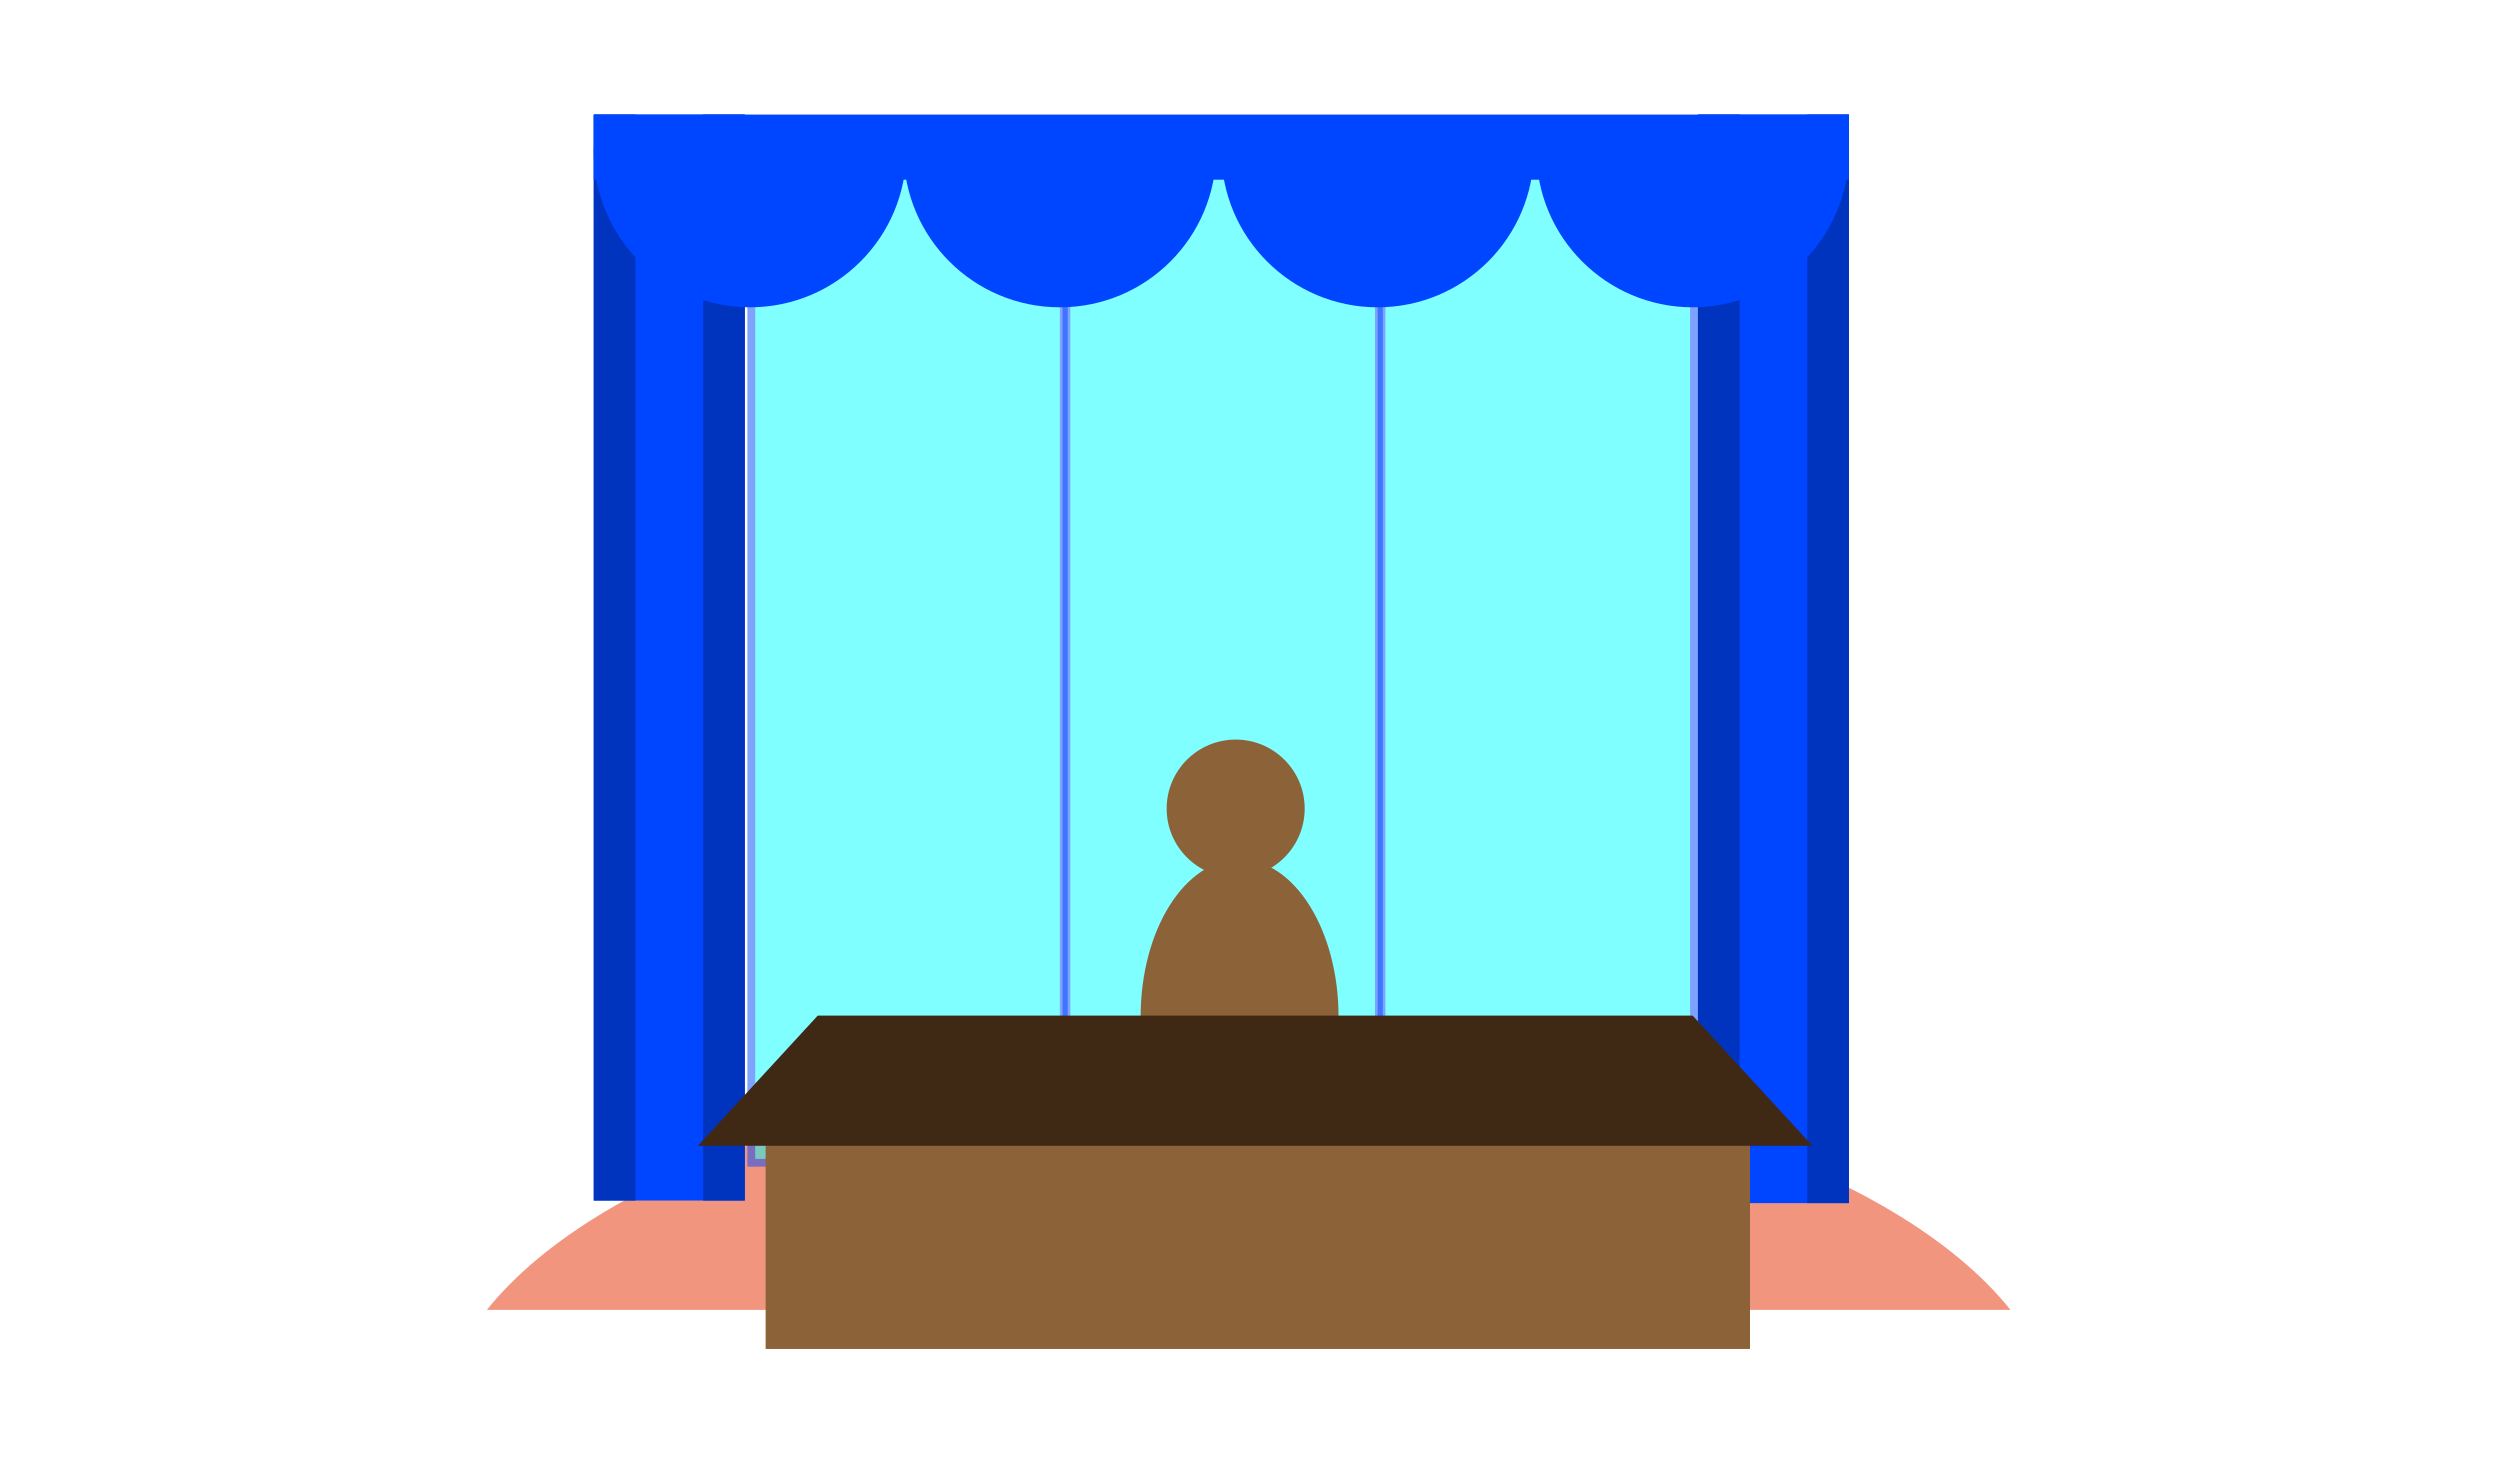
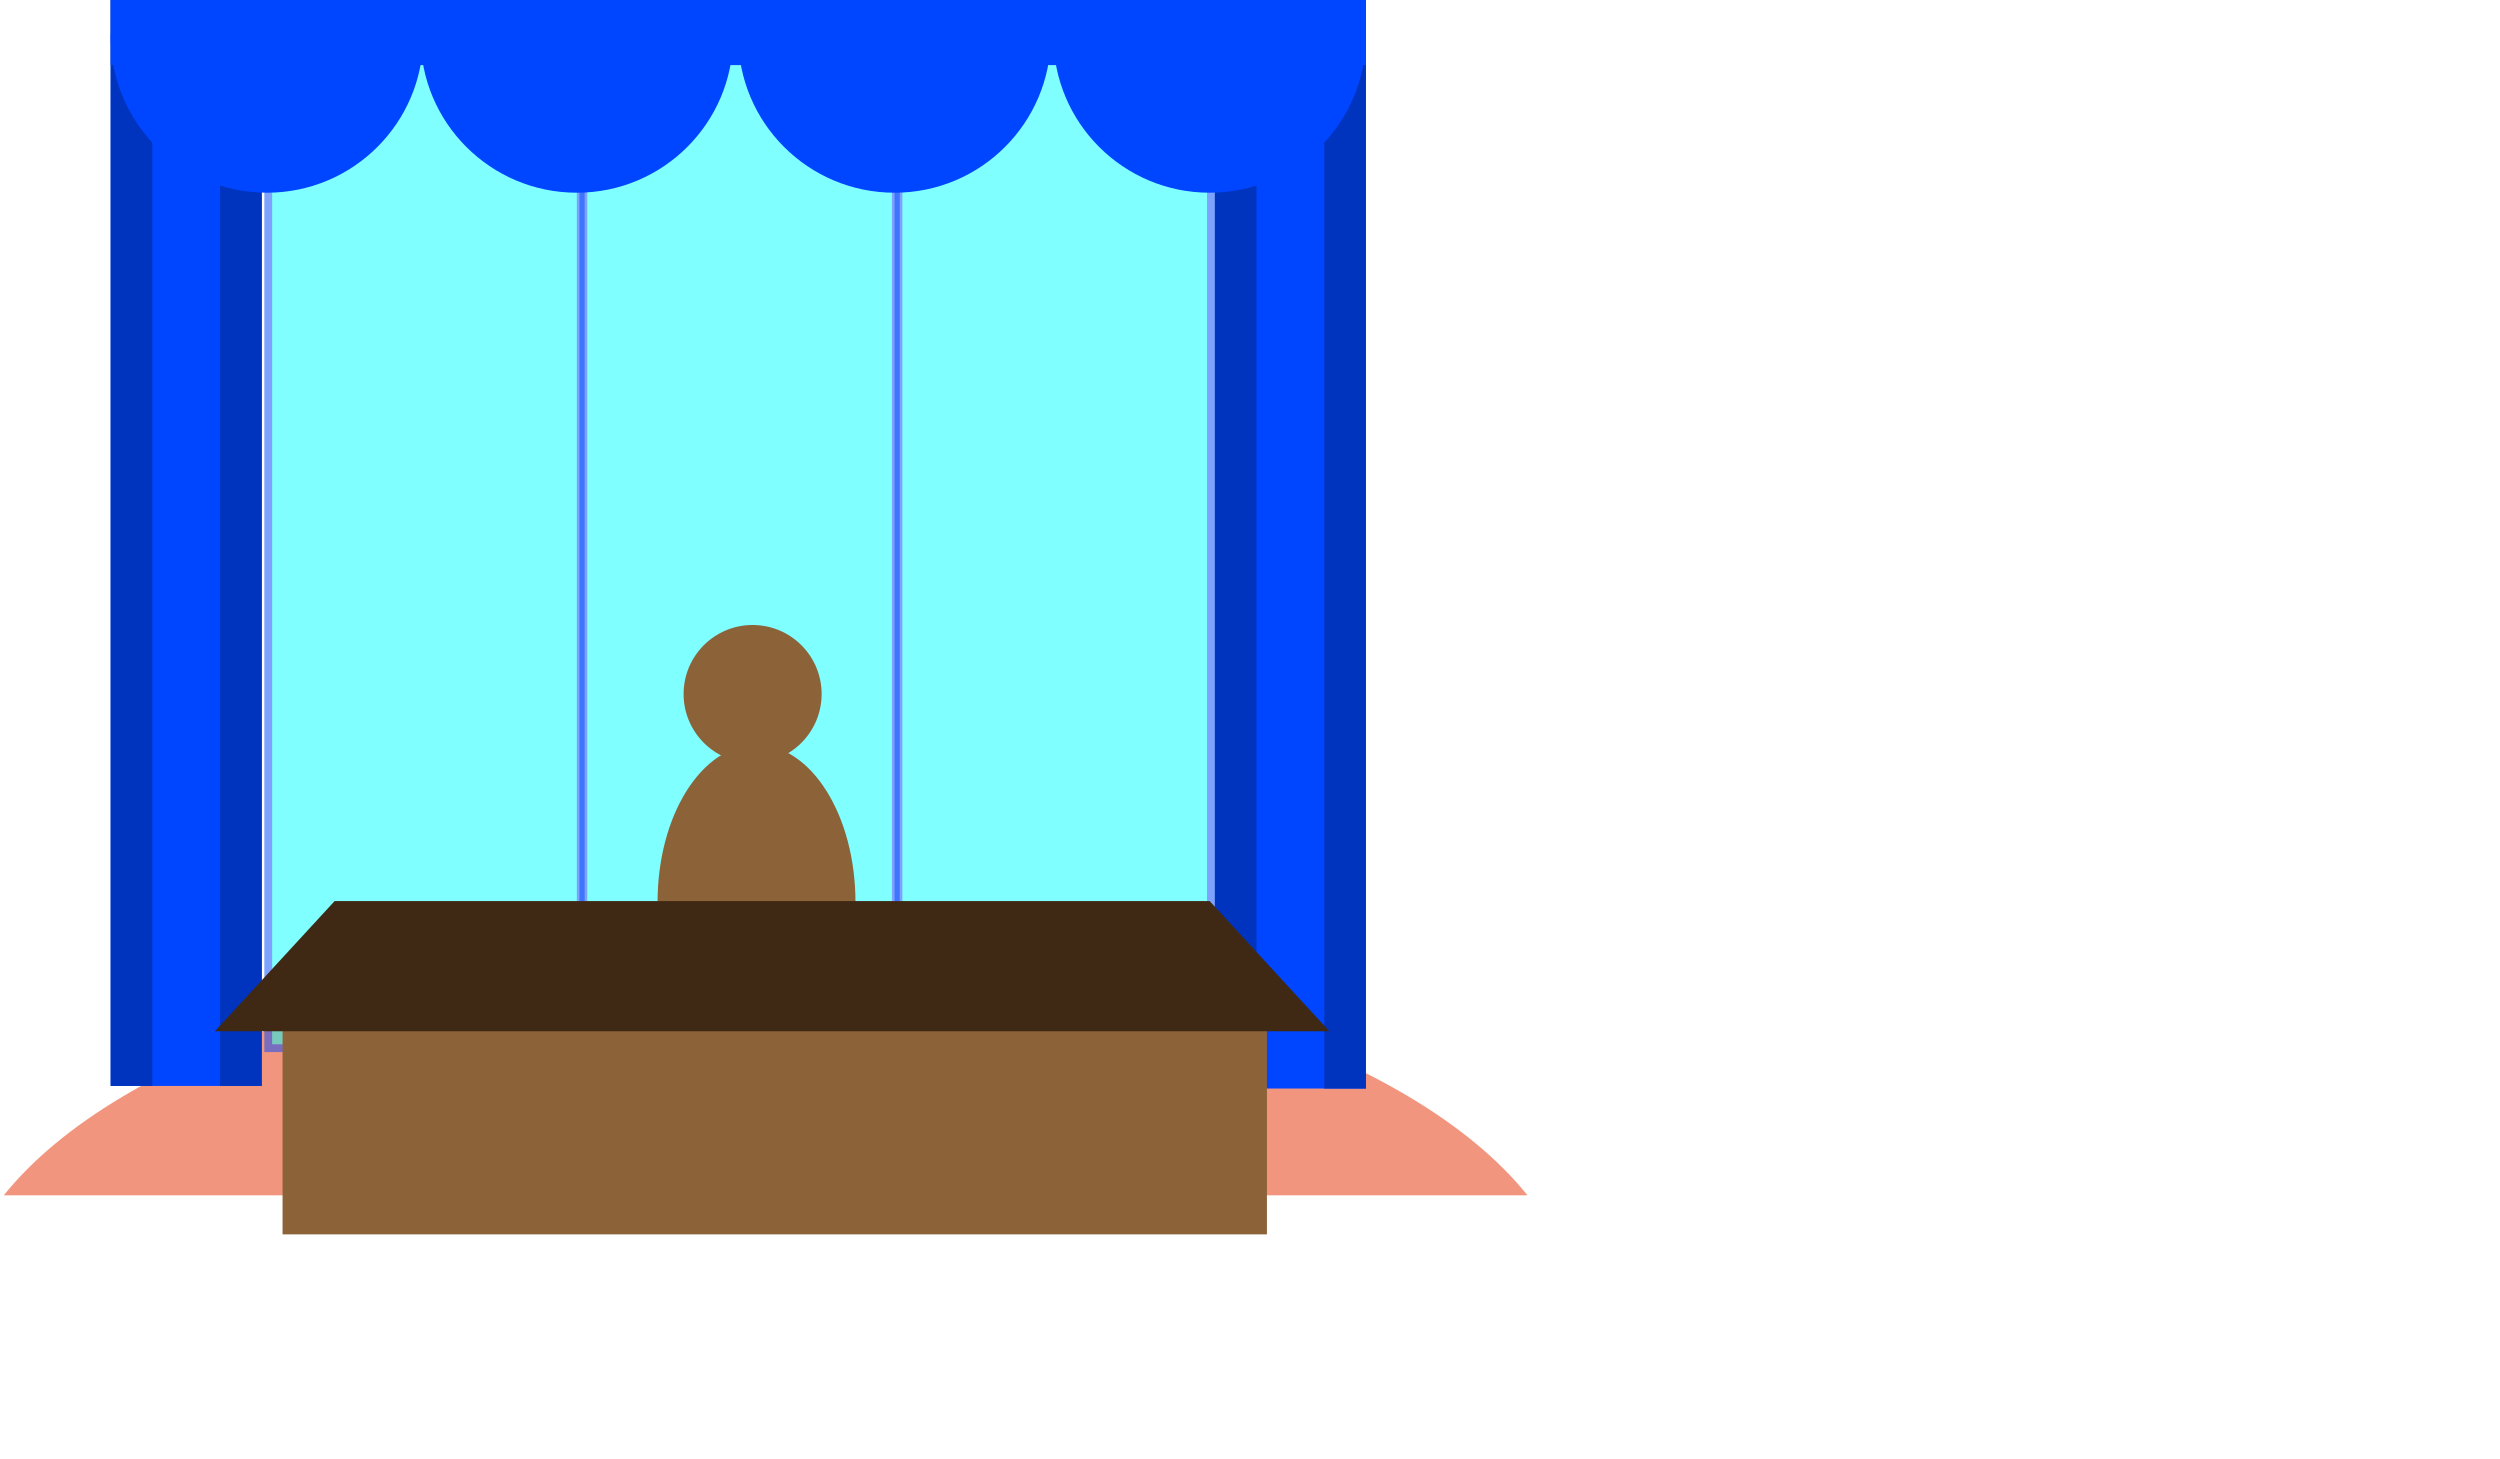
<svg xmlns="http://www.w3.org/2000/svg" version="1.1" id="Layer_1" x="0px" y="0px" width="960px" height="560px" viewBox="0 0 960 560" enable-background="new 0 0 960 560" xml:space="preserve">
-   <path opacity="0.5" fill="#E42C00" d="M479.5,409.5c-134.093,0-248.417,38.5-292.556,93.5h585.111  C727.917,448,613.592,409.5,479.5,409.5z" />
-   <rect x="288.5" y="47.5" opacity="0.5" fill="#00FFFF" stroke="#0045FF" stroke-width="3" stroke-miterlimit="10" width="120" height="399" />
-   <rect x="409.5" y="47.5" opacity="0.5" fill="#00FFFF" stroke="#0045FF" stroke-width="3" stroke-miterlimit="10" width="120" height="399" />
-   <rect x="530.5" y="47.5" opacity="0.5" fill="#00FFFF" stroke="#0045FF" stroke-width="3" stroke-miterlimit="10" width="120" height="399" />
-   <rect x="228" y="44" fill="#0045FF" width="58" height="417" />
-   <rect x="228" y="44" fill="#0034BF" width="16" height="417" />
-   <rect x="270" y="44" fill="#0034BF" width="16" height="417" />
-   <g>
-     <rect x="652" y="44" fill="#0045FF" width="58" height="418" />
-     <rect x="652" y="44" fill="#0034BF" width="16" height="418" />
-     <rect x="694" y="44" fill="#0034BF" width="16" height="418" />
+   <g id="oval_office">
+     <path opacity="0.5" fill="#E42C00" enable-background="new    " d="M294.001,365.5C159.908,365.5,45.584,404,1.445,459h585.111   C542.418,404,428.093,365.5,294.001,365.5z" />
+     <rect x="103.001" y="3.5" opacity="0.5" fill="#00FFFF" stroke="#0045FF" stroke-width="3" stroke-miterlimit="10" enable-background="new    " width="120" height="399" />
+     <rect x="224.001" y="3.5" opacity="0.5" fill="#00FFFF" stroke="#0045FF" stroke-width="3" stroke-miterlimit="10" enable-background="new    " width="120" height="399" />
+     <rect x="345.001" y="3.5" opacity="0.5" fill="#00FFFF" stroke="#0045FF" stroke-width="3" stroke-miterlimit="10" enable-background="new    " width="120" height="399" />
+     <rect x="42.501" fill="#0045FF" width="58" height="417" />
+     <rect x="42.501" fill="#0034BF" width="16" height="417" />
+     <rect x="84.501" fill="#0034BF" width="16" height="417" />
+     <g>
+       <rect x="466.501" fill="#0045FF" width="58" height="418" />
+       <rect x="466.501" fill="#0034BF" width="16" height="418" />
+       <rect x="508.501" fill="#0034BF" width="16" height="418" />
+     </g>
+     <path fill="#0045FF" d="M161.501,14c0,33.137,26.863,60,60,60c33.137,0,60-26.863,60-60c0-0.335-0.02-0.666-0.025-1h-119.95   C161.521,13.334,161.501,13.665,161.501,14z" />
+     <path fill="#0045FF" d="M283.501,14c0,33.137,26.863,60,60,60s60-26.863,60-60c0-0.335-0.02-0.666-0.025-1H283.526   C283.521,13.334,283.501,13.665,283.501,14z" />
+     <path fill="#0045FF" d="M404.501,14c0,33.137,26.863,60,60,60s60-26.863,60-60c0-0.335-0.02-0.666-0.025-1H404.526   C404.521,13.334,404.501,13.665,404.501,14z" />
+     <path fill="#0045FF" d="M42.501,14c0,33.137,26.863,60,60,60s60-26.863,60-60c0-0.335-0.02-0.666-0.025-1H42.526   C42.521,13.334,42.501,13.665,42.501,14z" />
+     <g>
+       <circle fill="#8C6239" cx="289.001" cy="266.5" r="26.5" />
+       <ellipse fill="#8C6239" cx="290.501" cy="346.5" rx="38" ry="60.5" />
+     </g>
+     <rect x="42.501" fill="#0045FF" width="482" height="25" />
+     <rect x="108.501" y="371" fill="#8C6239" width="378" height="103" />
+     <polygon fill="#402914" points="128.501,346 82.501,396 510.501,396 464.501,346  " />
  </g>
-   <path fill="#0045FF" d="M347,58c0,33.137,26.863,60,60,60s60-26.863,60-60c0-0.335-0.02-0.666-0.025-1H347.025  C347.02,57.334,347,57.665,347,58z" />
-   <path fill="#0045FF" d="M469,58c0,33.137,26.863,60,60,60s60-26.863,60-60c0-0.335-0.02-0.666-0.025-1H469.025  C469.02,57.334,469,57.665,469,58z" />
-   <path fill="#0045FF" d="M590,58c0,33.137,26.863,60,60,60s60-26.863,60-60c0-0.335-0.02-0.666-0.025-1H590.025  C590.02,57.334,590,57.665,590,58z" />
-   <path fill="#0045FF" d="M228,58c0,33.137,26.863,60,60,60s60-26.863,60-60c0-0.335-0.02-0.666-0.025-1H228.025  C228.02,57.334,228,57.665,228,58z" />
-   <g>
-     <circle fill="#8C6239" cx="474.5" cy="310.5" r="26.5" />
-     <ellipse fill="#8C6239" cx="476" cy="390.5" rx="38" ry="60.5" />
-   </g>
-   <rect x="228" y="44" fill="#0045FF" width="482" height="25" />
-   <rect x="294" y="415" fill="#8C6239" width="378" height="103" />
-   <polygon fill="#402914" points="314,390 268,440 696,440 650,390 " />
</svg>
